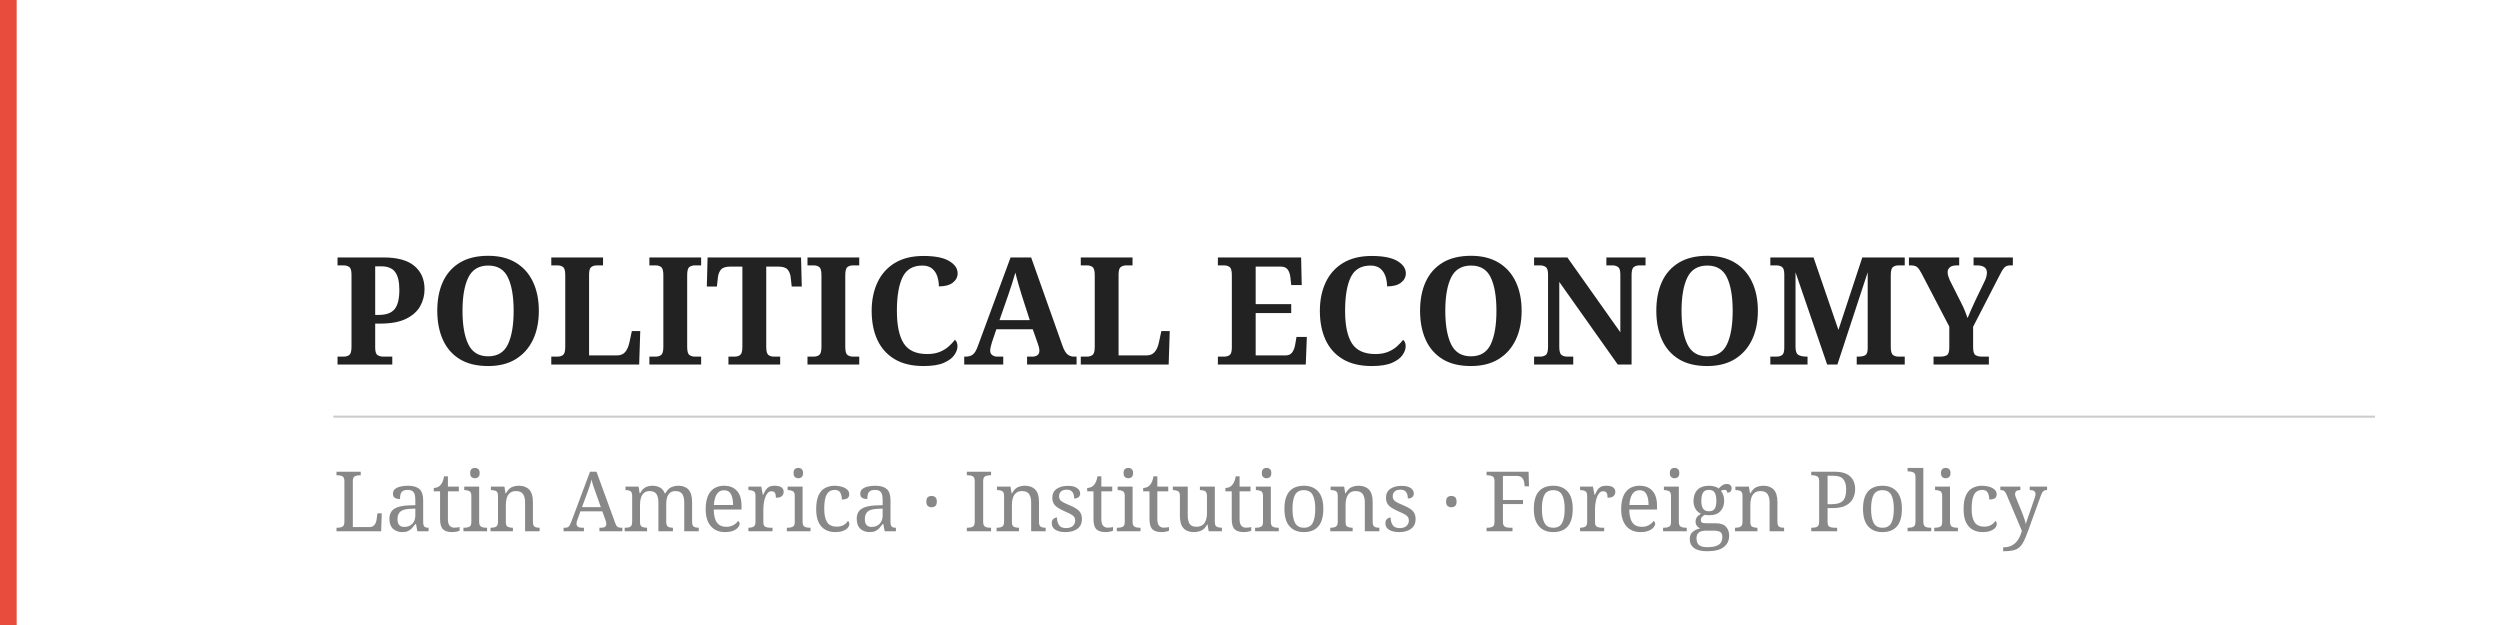
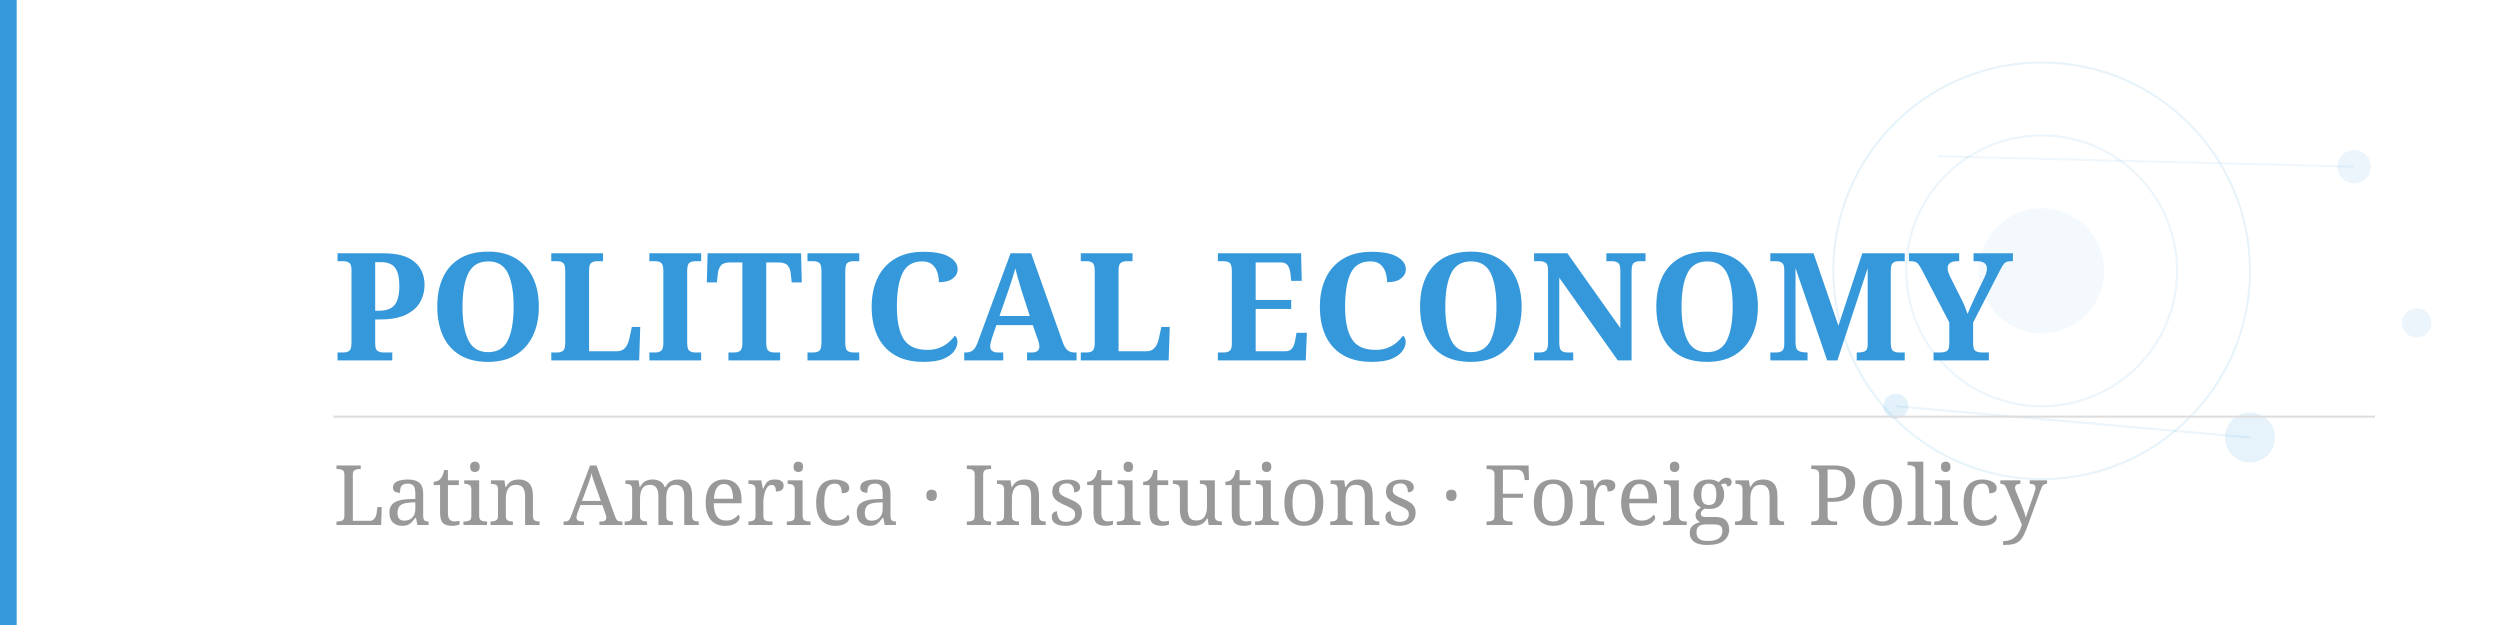
<svg xmlns="http://www.w3.org/2000/svg" viewBox="0 0 1200 300" preserveAspectRatio="xMidYMid meet">
  <rect width="1200" height="300" fill="#ffffff" />
-   <rect x="0" y="0" width="8" height="300" fill="#e74c3c" />
-   <text x="160" y="150" font-family="Georgia, serif" font-size="72" font-weight="bold" fill="#222222" dominant-baseline="middle" textLength="980" lengthAdjust="spacingAndGlyphs">POLITICAL ECONOMY</text>
-   <line x1="160" y1="200" x2="1140" y2="200" stroke="#cccccc" stroke-width="1" />
-   <text x="160" y="255" font-family="Georgia, serif" font-size="40" fill="#888888" textLength="980" lengthAdjust="spacingAndGlyphs">Latin America · Institutions · Foreign Policy</text>
+   <rect x="0" y="0" width="8" height="300" fill="#3498db" />
+   <circle cx="980" cy="130" r="100" fill="none" stroke="#3498db" stroke-width="1" opacity="0.12" />
+   <circle cx="980" cy="130" r="65" fill="none" stroke="#3498db" stroke-width="1" opacity="0.1" />
+   <circle cx="980" cy="130" r="30" fill="#3498db" opacity="0.06" />
+   <circle cx="1080" cy="210" r="12" fill="#3498db" opacity="0.12" />
+   <circle cx="1130" cy="80" r="8" fill="#3498db" opacity="0.1" />
+   <line x1="910" y1="195" x2="1080" y2="210" stroke="#3498db" stroke-width="1" opacity="0.1" />
+   <line x1="930" y1="75" x2="1130" y2="80" stroke="#3498db" stroke-width="1" opacity="0.08" />
+   <circle cx="910" cy="195" r="6" fill="#3498db" opacity="0.14" />
+   <circle cx="1160" cy="155" r="7" fill="#3498db" opacity="0.1" />
+   <text x="160" y="148" font-family="Georgia, serif" font-size="72" font-weight="bold" fill="#3498db" dominant-baseline="middle" textLength="980" lengthAdjust="spacingAndGlyphs">POLITICAL ECONOMY</text>
+   <line x1="160" y1="200" x2="1140" y2="200" stroke="#dddddd" stroke-width="1" />
+   <text x="160" y="252" font-family="Georgia, serif" font-size="40" fill="#999999" textLength="980" lengthAdjust="spacingAndGlyphs">Latin America · Institutions · Foreign Policy</text>
</svg>
